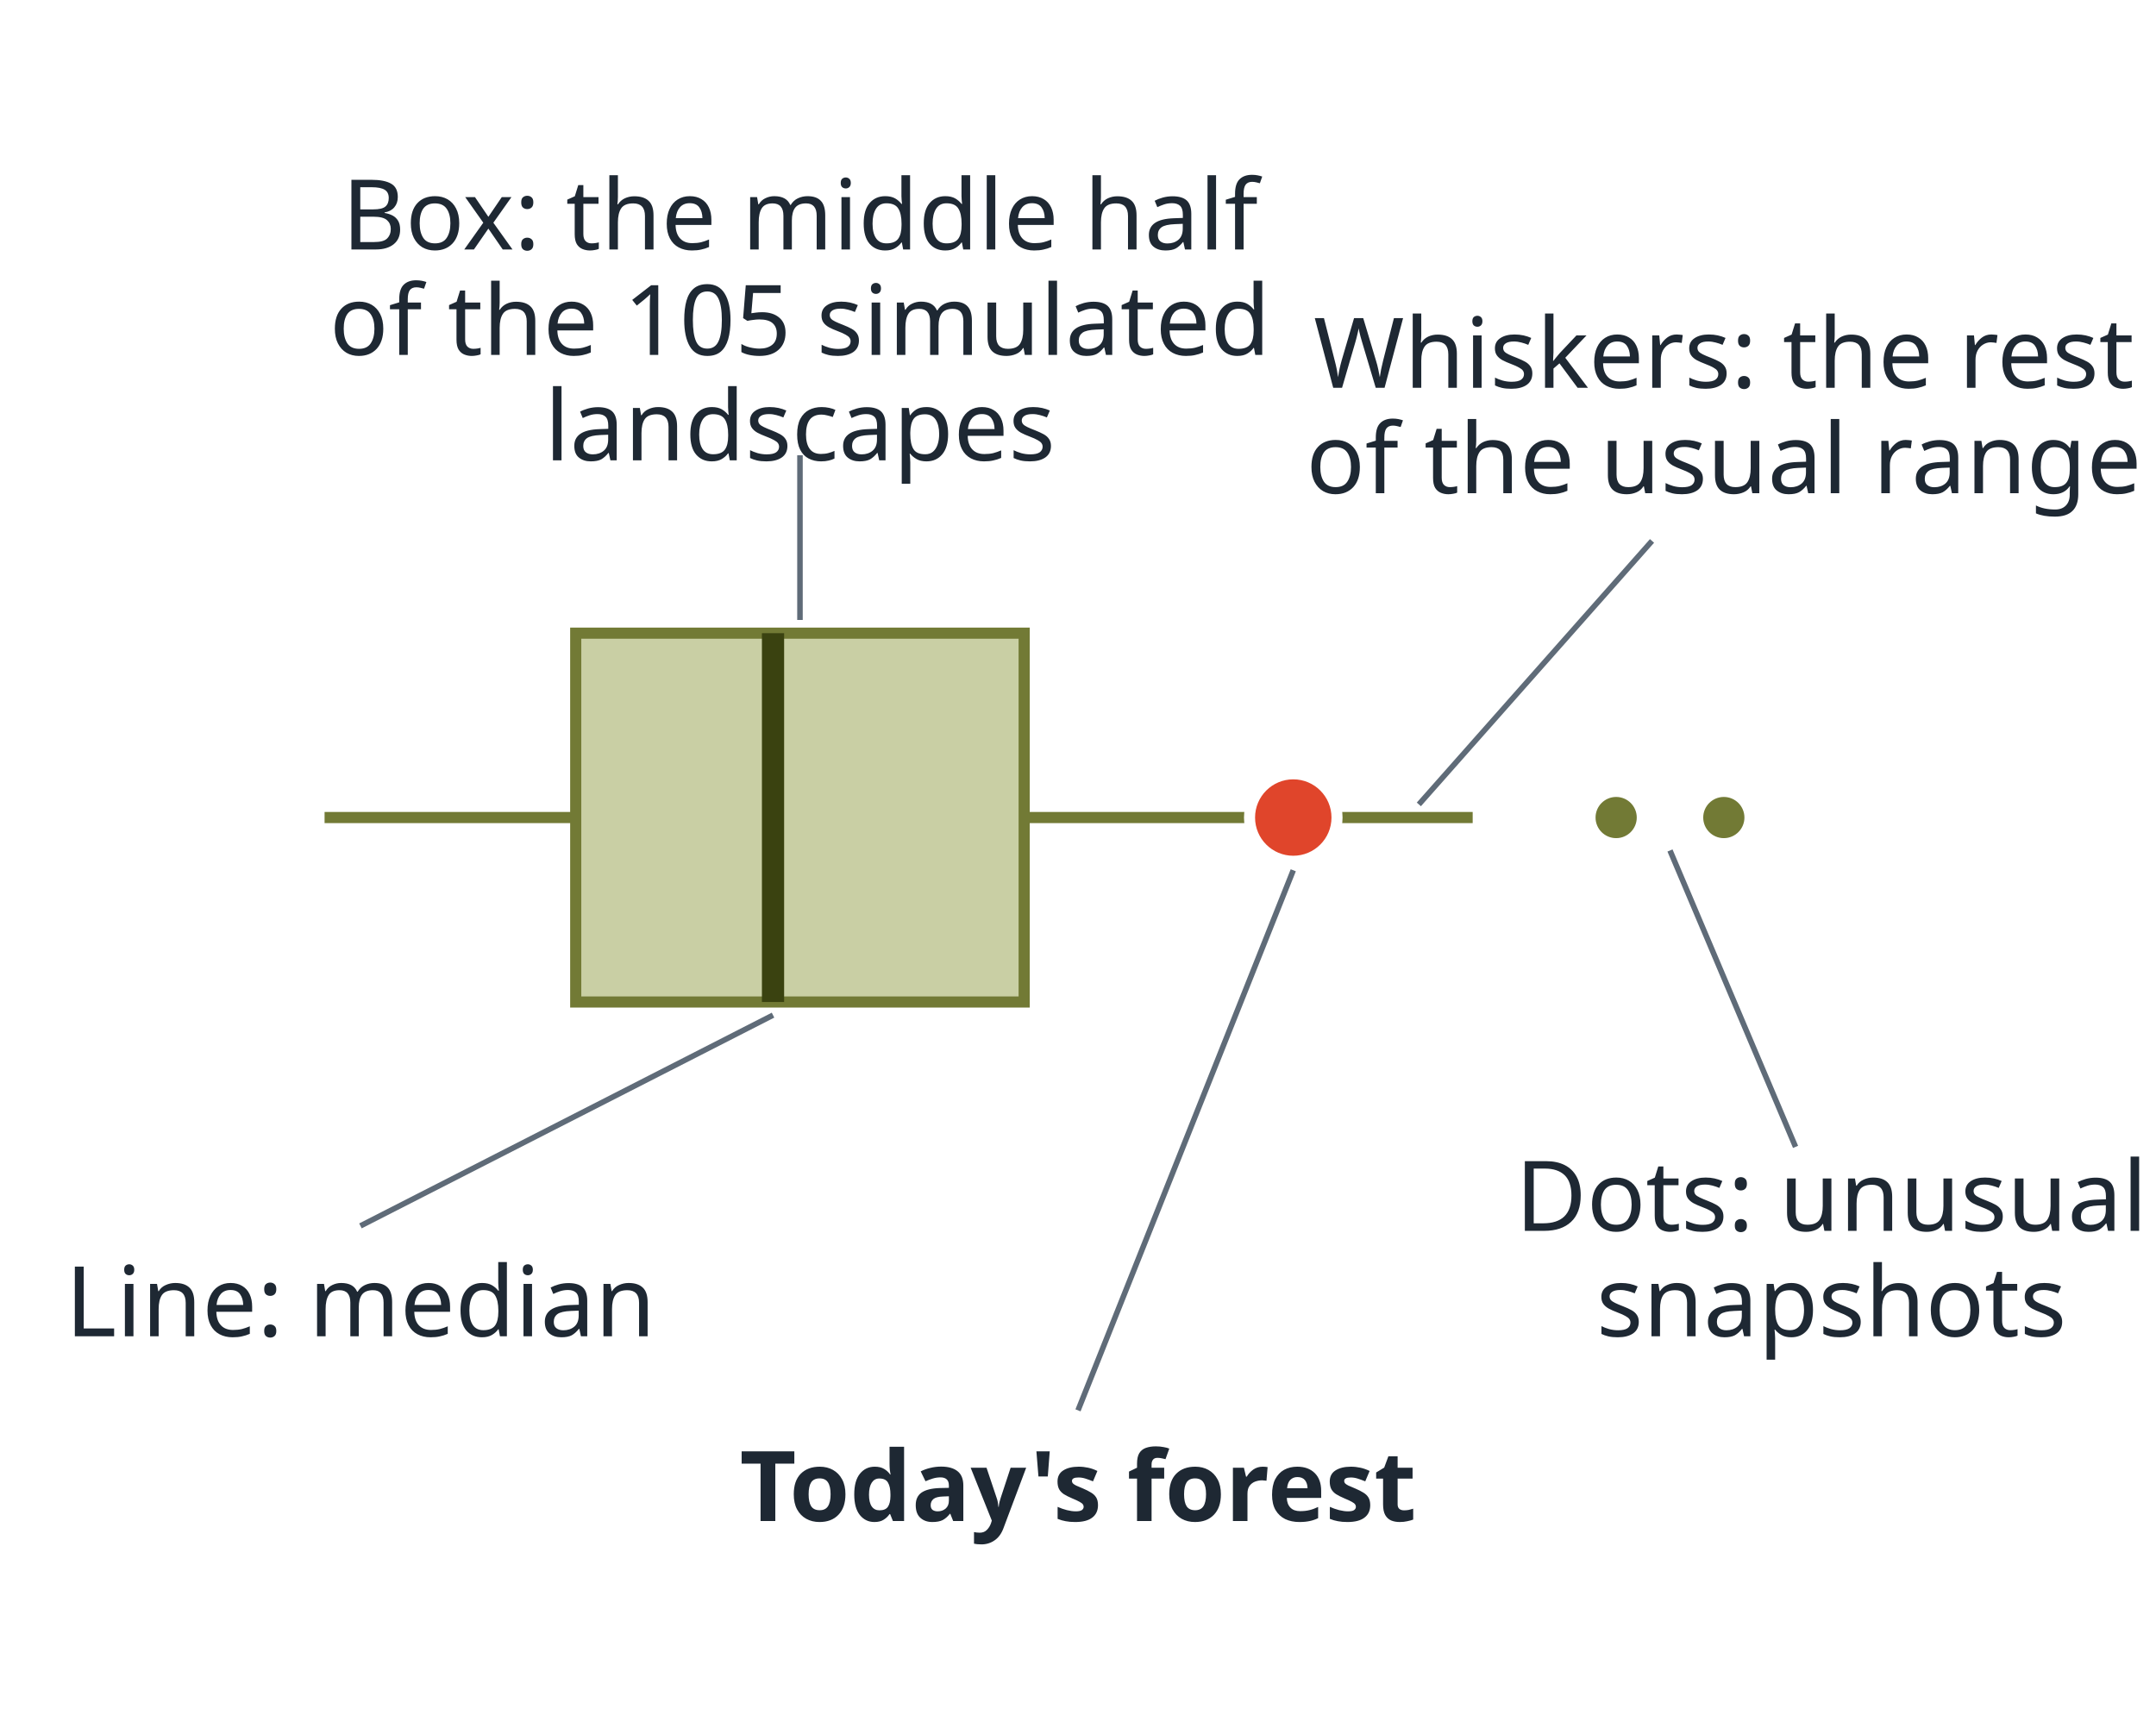
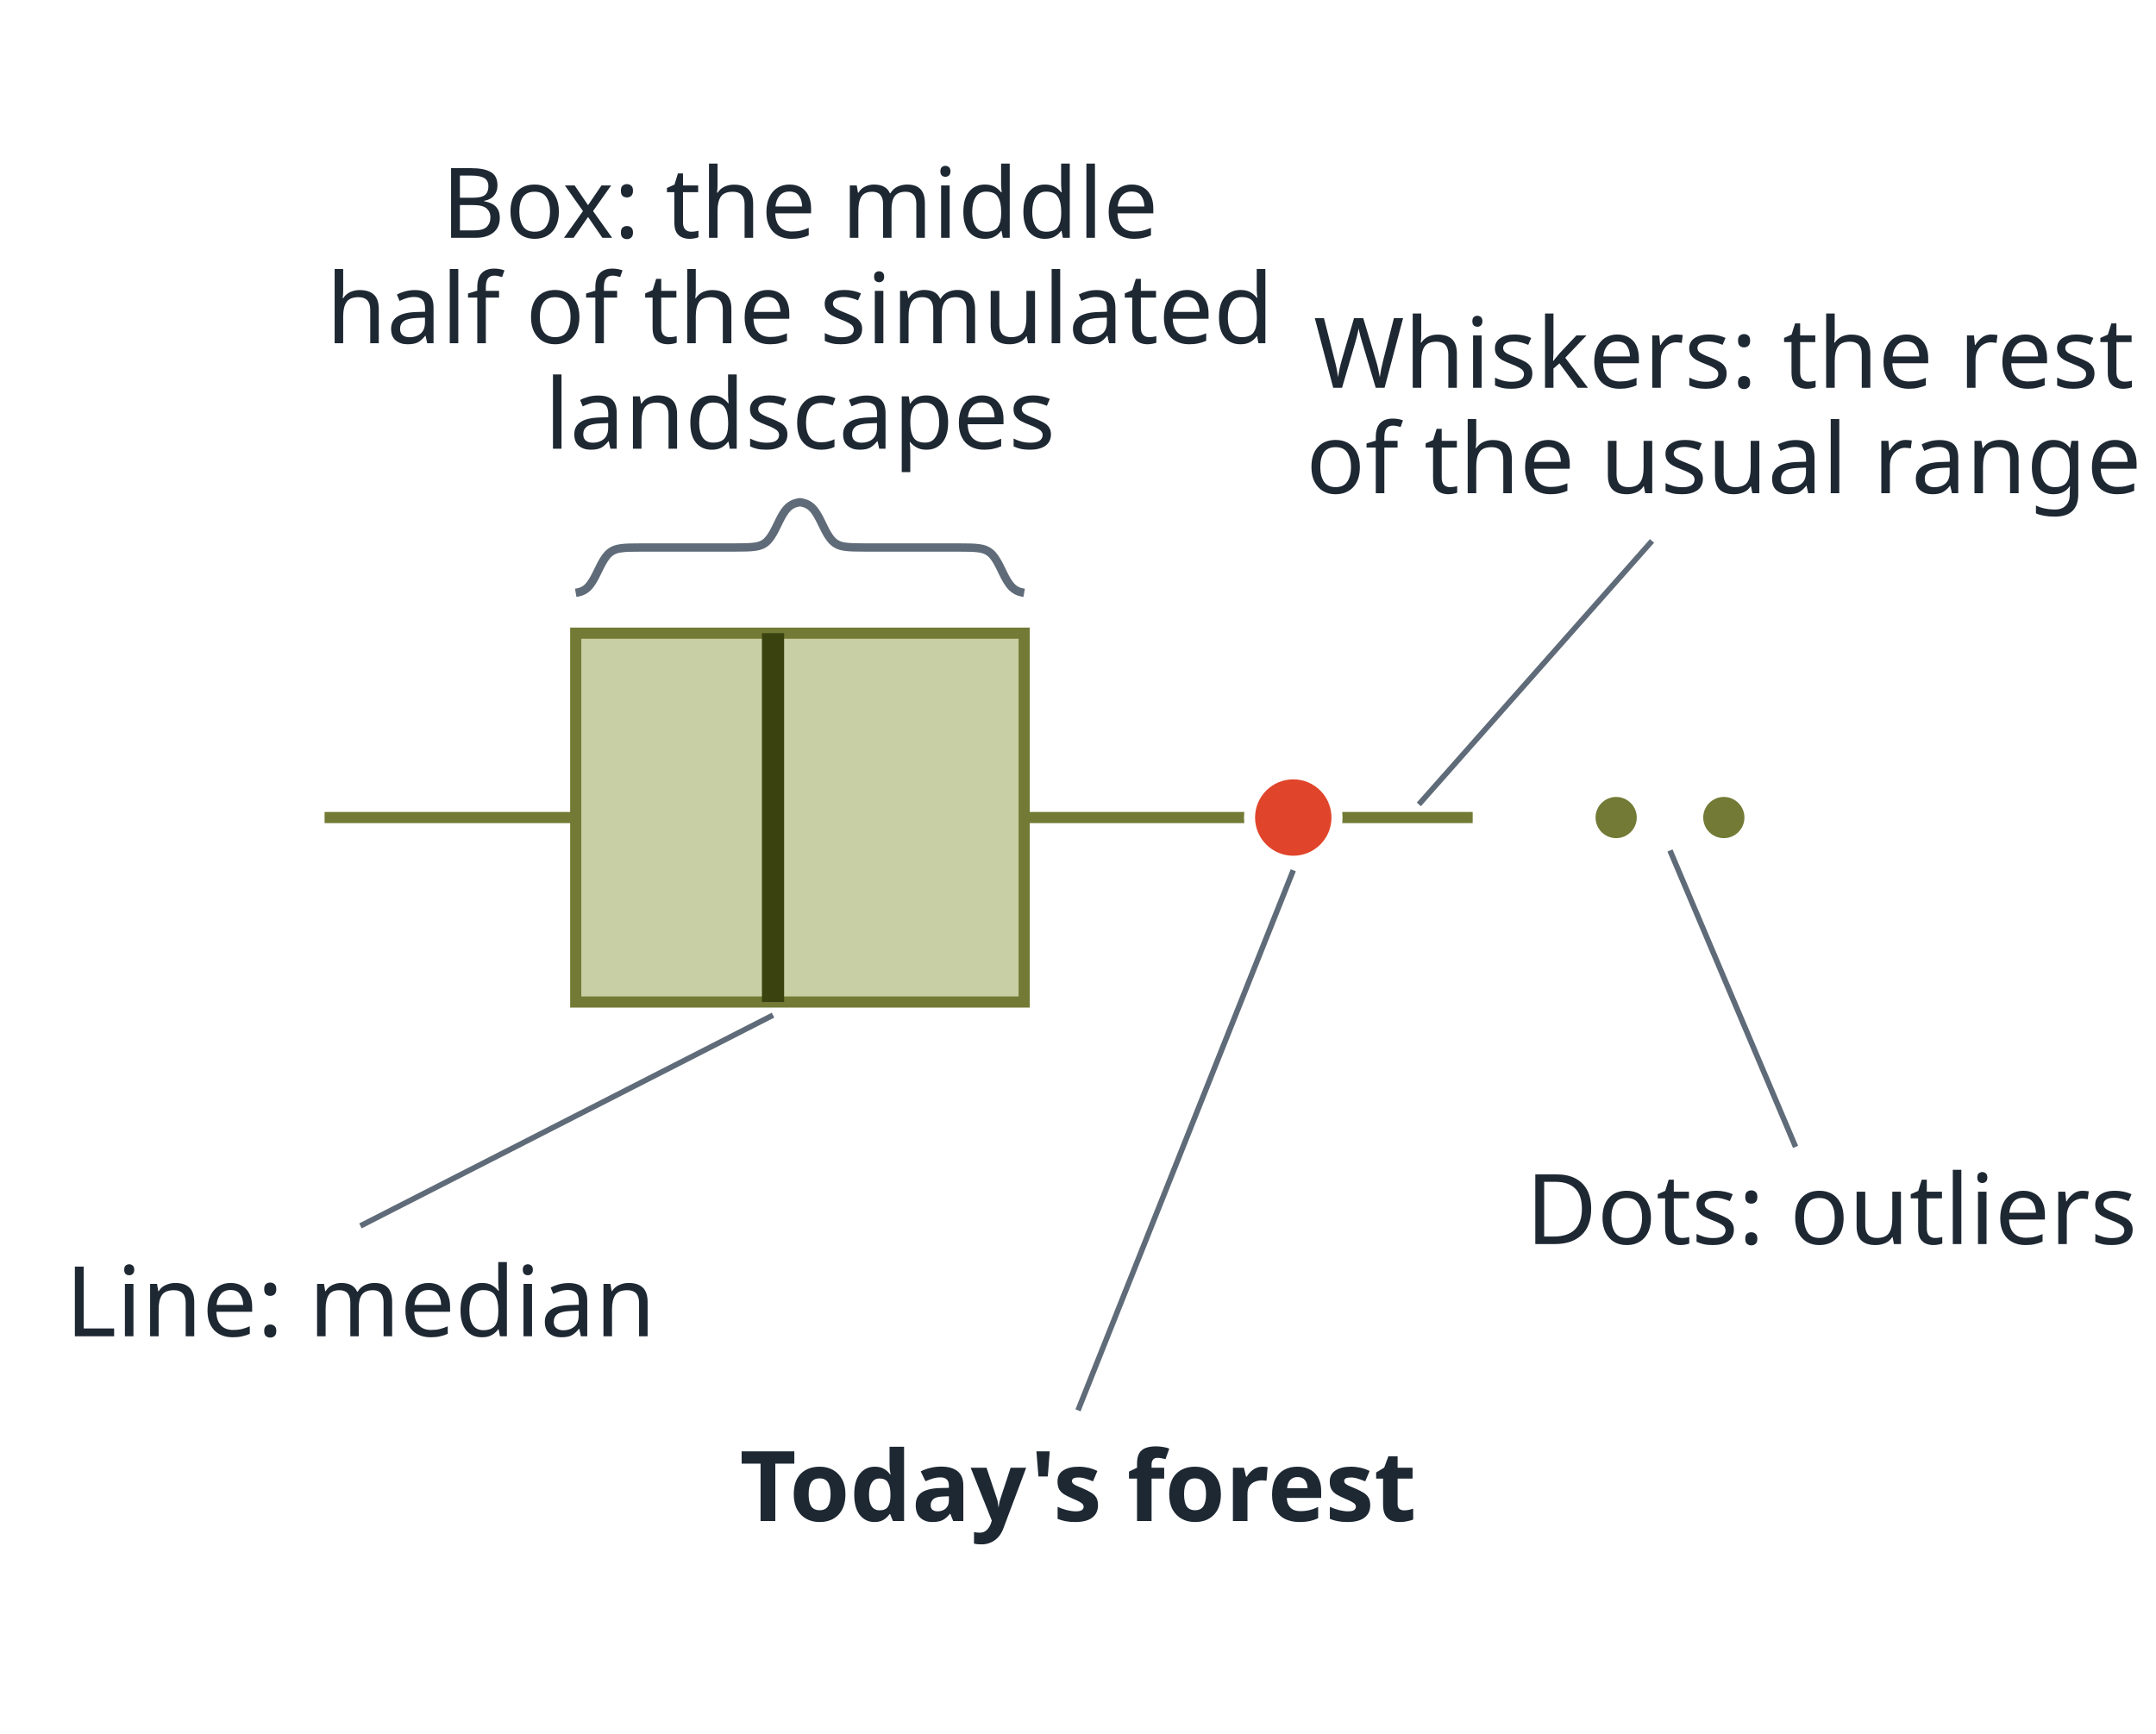
<svg xmlns="http://www.w3.org/2000/svg" width="331.20pt" height="266.40pt" viewBox="0 0 331.20 266.40">
  <g class="svglite">
    <defs>
      <style type="text/css">
    .svglite line, .svglite polyline, .svglite polygon, .svglite path, .svglite rect, .svglite circle {
      fill: none;
      stroke: #000000;
      stroke-linecap: round;
      stroke-linejoin: round;
      stroke-miterlimit: 10.00;
    }
    .svglite text {
      white-space: pre;
    }
    .svglite g.glyphgroup path {
      fill: inherit;
      stroke: none;
    }
  </style>
    </defs>
    <rect width="100%" height="100%" style="stroke: none; fill: #FFFFFF;" />
    <defs>
      <clipPath id="cpMC4wMHwzMzEuMjB8MC4wMHwyNjYuNDA=">
        <rect x="0.00" y="0.00" width="331.20" height="266.40" />
      </clipPath>
    </defs>
    <g clip-path="url(#cpMC4wMHwzMzEuMjB8MC4wMHwyNjYuNDA=)">
      <rect x="0.00" y="0.00" width="331.20" height="266.40" style="stroke-width: 1.55; stroke: none; fill: #FFFFFF;" />
      <rect x="7.97" y="7.97" width="315.26" height="250.46" style="stroke-width: 1.55; stroke: none; fill: #FFFFFF;" />
      <line x1="49.86" y1="125.61" x2="88.44" y2="125.61" style="stroke-width: 1.71; stroke: #727A35; stroke-linecap: butt;" />
      <line x1="157.33" y1="125.61" x2="226.23" y2="125.61" style="stroke-width: 1.71; stroke: #727A35; stroke-linecap: butt;" />
      <rect x="88.44" y="97.28" width="68.89" height="56.67" style="stroke-width: 1.71; stroke: #727A35; stroke-linecap: butt; stroke-linejoin: miter; fill: #C9CFA4;" />
      <line x1="118.75" y1="153.95" x2="118.75" y2="97.28" style="stroke-width: 3.41; stroke: #3A4210; stroke-linecap: butt;" />
      <circle cx="248.27" cy="125.61" r="2.65" style="stroke-width: 1.03; stroke: #727A35; fill: #727A35;" />
      <circle cx="264.81" cy="125.61" r="2.65" style="stroke-width: 1.03; stroke: #727A35; fill: #727A35;" />
      <circle cx="198.67" cy="125.61" r="6.72" style="stroke-width: 1.70; stroke: #FFFFFF; fill: #E0452B;" />
-       <line x1="122.89" y1="95.25" x2="122.89" y2="69.95" style="stroke-width: 0.85; stroke: #5F6B78; stroke-linecap: butt;" />
-       <text x="122.89" y="38.33" text-anchor="middle" style="font-size: 15.00px;fill: #1E2833; font-family: &quot;Carlito&quot;;" textLength="121.98px" lengthAdjust="spacingAndGlyphs">Box: the middle half</text>
-       <text x="122.89" y="54.53" text-anchor="middle" style="font-size: 15.00px;fill: #1E2833; font-family: &quot;Carlito&quot;;" textLength="125.72px" lengthAdjust="spacingAndGlyphs">of the 105 simulated</text>
-       <text x="122.89" y="70.73" text-anchor="middle" style="font-size: 15.00px;fill: #1E2833; font-family: &quot;Carlito&quot;;" textLength="66.84px" lengthAdjust="spacingAndGlyphs">landscapes</text>
+       <polyline points="88.44,91.08 88.73,91.03 89.02,90.96 89.31,90.87 89.60,90.74 89.89,90.57 90.18,90.35 90.46,90.06 90.75,89.70 91.04,89.26 91.33,88.76 91.62,88.19 91.91,87.60 92.20,87.01 92.49,86.46 92.78,85.97 93.07,85.55 93.36,85.20 93.65,84.93 93.94,84.72 94.23,84.56 94.52,84.44 94.81,84.35 95.10,84.29 95.39,84.24 95.68,84.21 95.96,84.18 96.25,84.16 96.54,84.15 96.83,84.14 97.12,84.14 97.41,84.13 97.70,84.13 97.99,84.13 98.28,84.12 98.57,84.12 98.86,84.12 99.15,84.12 99.44,84.12 99.73,84.12 100.02,84.12 100.31,84.12 100.60,84.12 100.89,84.12 101.18,84.12 101.46,84.12 101.75,84.12 102.04,84.12 102.33,84.12 102.62,84.12 102.91,84.12 103.20,84.12 103.49,84.12 103.78,84.12 104.07,84.12 104.36,84.12 104.65,84.12 104.94,84.12 105.23,84.12 105.52,84.12 105.81,84.12 106.10,84.12 106.39,84.12 106.68,84.12 106.96,84.12 107.25,84.12 107.54,84.12 107.83,84.12 108.12,84.12 108.41,84.12 108.70,84.12 108.99,84.12 109.28,84.12 109.57,84.12 109.86,84.12 110.15,84.12 110.44,84.12 110.73,84.12 111.02,84.12 111.31,84.12 111.60,84.12 111.89,84.12 112.18,84.12 112.46,84.12 112.75,84.12 113.04,84.12 113.33,84.11 113.62,84.11 113.91,84.11 114.20,84.10 114.49,84.10 114.78,84.09 115.07,84.08 115.36,84.06 115.65,84.03 115.94,84.00 116.23,83.95 116.52,83.89 116.81,83.80 117.10,83.68 117.39,83.52 117.68,83.31 117.96,83.04 118.25,82.69 118.54,82.27 118.83,81.78 119.12,81.23 119.41,80.64 119.70,80.05 119.99,79.48 120.28,78.98 120.57,78.54 120.86,78.18 121.15,77.89 121.44,77.67 121.73,77.50 122.02,77.37 122.31,77.28 122.60,77.21 122.89,77.16 122.89,77.16 123.18,77.21 123.46,77.28 123.75,77.37 124.04,77.50 124.33,77.67 124.62,77.89 124.91,78.18 125.20,78.54 125.49,78.98 125.78,79.48 126.07,80.05 126.36,80.64 126.65,81.23 126.94,81.78 127.23,82.27 127.52,82.69 127.81,83.04 128.10,83.31 128.39,83.52 128.68,83.68 128.96,83.80 129.25,83.89 129.54,83.95 129.83,84.00 130.12,84.03 130.41,84.06 130.70,84.08 130.99,84.09 131.28,84.10 131.57,84.10 131.86,84.11 132.15,84.11 132.44,84.11 132.73,84.12 133.02,84.12 133.31,84.12 133.60,84.12 133.89,84.12 134.17,84.12 134.46,84.12 134.75,84.12 135.04,84.12 135.33,84.12 135.62,84.12 135.91,84.12 136.20,84.12 136.49,84.12 136.78,84.12 137.07,84.12 137.36,84.12 137.65,84.12 137.94,84.12 138.23,84.12 138.52,84.12 138.81,84.12 139.10,84.12 139.39,84.12 139.67,84.12 139.96,84.12 140.25,84.12 140.54,84.12 140.83,84.12 141.12,84.12 141.41,84.12 141.70,84.12 141.99,84.12 142.28,84.12 142.57,84.12 142.86,84.12 143.15,84.12 143.44,84.12 143.73,84.12 144.02,84.12 144.31,84.12 144.60,84.12 144.89,84.12 145.17,84.12 145.46,84.12 145.75,84.12 146.04,84.12 146.33,84.12 146.62,84.12 146.91,84.12 147.20,84.12 147.49,84.12 147.78,84.13 148.07,84.13 148.36,84.13 148.65,84.14 148.94,84.14 149.23,84.15 149.52,84.16 149.81,84.18 150.10,84.21 150.39,84.24 150.67,84.29 150.96,84.35 151.25,84.44 151.54,84.56 151.83,84.72 152.12,84.93 152.41,85.20 152.70,85.55 152.99,85.97 153.28,86.46 153.57,87.01 153.86,87.60 154.15,88.19 154.44,88.76 154.73,89.26 155.02,89.70 155.31,90.06 155.60,90.35 155.89,90.57 156.17,90.74 156.46,90.87 156.75,90.96 157.04,91.03 157.33,91.08 " style="stroke-width: 1.28; stroke: #5F6B78; stroke-linecap: butt;" />
+       <text x="122.89" y="36.54" text-anchor="middle" style="font-size: 15.00px;fill: #1E2833; font-family: &quot;Carlito&quot;;" textLength="95.52px" lengthAdjust="spacingAndGlyphs">Box: the middle</text>
+       <text x="122.89" y="52.74" text-anchor="middle" style="font-size: 15.00px;fill: #1E2833; font-family: &quot;Carlito&quot;;" textLength="125.97px" lengthAdjust="spacingAndGlyphs">half of the simulated</text>
+       <text x="122.89" y="68.94" text-anchor="middle" style="font-size: 15.00px;fill: #1E2833; font-family: &quot;Carlito&quot;;" textLength="66.84px" lengthAdjust="spacingAndGlyphs">landscapes</text>
      <line x1="118.75" y1="155.97" x2="55.37" y2="188.35" style="stroke-width: 0.85; stroke: #5F6B78; stroke-linecap: butt;" />
      <text x="55.37" y="205.31" text-anchor="middle" style="font-size: 15.00px;fill: #1E2833; font-family: &quot;Carlito&quot;;" textLength="78.33px" lengthAdjust="spacingAndGlyphs">Line: median</text>
      <line x1="217.96" y1="123.59" x2="253.78" y2="83.11" style="stroke-width: 0.85; stroke: #5F6B78; stroke-linecap: butt;" />
      <text x="264.81" y="59.58" text-anchor="middle" style="font-size: 15.00px;fill: #1E2833; font-family: &quot;Carlito&quot;;" textLength="109.55px" lengthAdjust="spacingAndGlyphs">Whiskers: the rest</text>
      <text x="264.81" y="75.78" text-anchor="middle" style="font-size: 15.00px;fill: #1E2833; font-family: &quot;Carlito&quot;;" textLength="109.66px" lengthAdjust="spacingAndGlyphs">of the usual range</text>
      <line x1="256.54" y1="130.67" x2="275.83" y2="176.21" style="stroke-width: 0.85; stroke: #5F6B78; stroke-linecap: butt;" />
-       <text x="281.34" y="189.11" text-anchor="middle" style="font-size: 15.00px;fill: #1E2833; font-family: &quot;Carlito&quot;;" textLength="83.42px" lengthAdjust="spacingAndGlyphs">Dots: unusual</text>
-       <text x="281.34" y="205.31" text-anchor="middle" style="font-size: 15.00px;fill: #1E2833; font-family: &quot;Carlito&quot;;" textLength="61.25px" lengthAdjust="spacingAndGlyphs">snapshots</text>
+       <text x="281.34" y="191.14" text-anchor="middle" style="font-size: 15.00px;fill: #1E2833; font-family: &quot;Carlito&quot;;" textLength="81.44px" lengthAdjust="spacingAndGlyphs">Dots: outliers</text>
      <line x1="198.67" y1="133.71" x2="165.60" y2="216.69" style="stroke-width: 0.85; stroke: #5F6B78; stroke-linecap: butt;" />
      <text x="165.60" y="233.69" text-anchor="middle" style="font-size: 15.00px; font-weight: bold;fill: #1E2833; font-family: &quot;Carlito&quot;;" textLength="85.66px" lengthAdjust="spacingAndGlyphs">Today's forest</text>
    </g>
  </g>
</svg>
